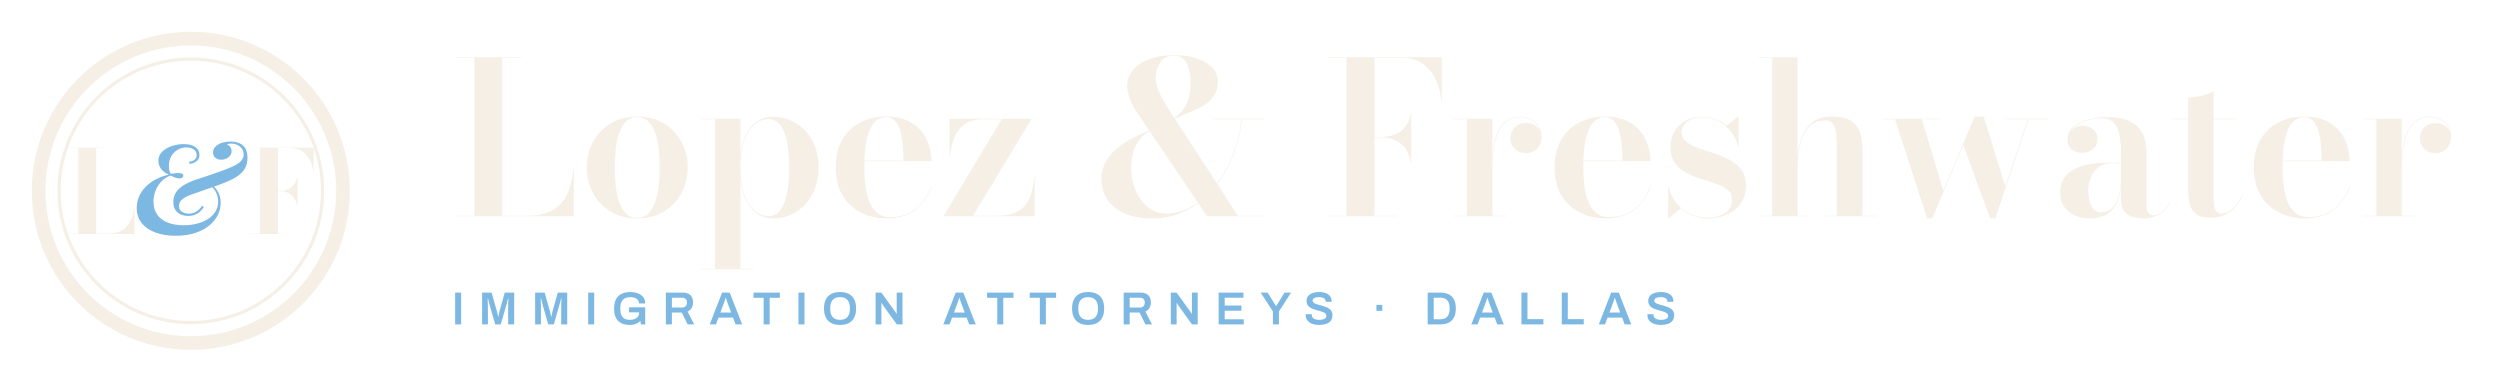
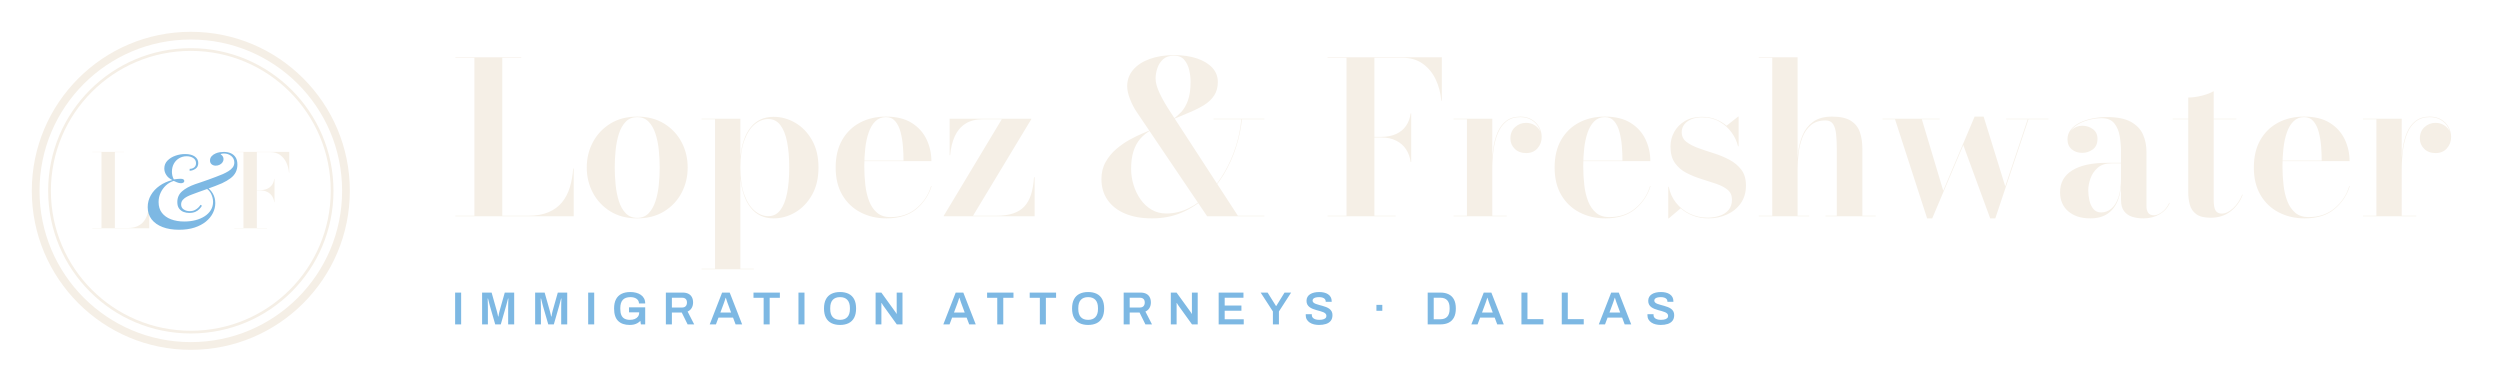
<svg xmlns="http://www.w3.org/2000/svg" viewBox="-100 -100 7861 1200">
  <g transform="scale(0.7143)">
-     <path d="M30 700 A670 670 0 1 1 1370 700 A670 670 0 1 1 30 700 Z" fill="none" stroke="#F5EFE6" stroke-width="60" />
-     <path d="M120 700 A580 580 0 1 1 1280 700 A580 580 0 1 1 120 700 Z" fill="none" stroke="#F5EFE6" stroke-width="14" />
-     <path transform="translate(150.7,890.0)" d="M8.613 0.0V-1.267H53.96V-378.733H8.613V-380H178.093V-378.733H132.747V-1.267H184.427Q212.547 -1.267 232.94 -9.753Q253.333 -18.24 267.267 -33.44Q281.2 -48.64 289.053 -69.287Q296.907 -89.933 299.693 -114H301.213V0.0Z" fill="#F5EFE6" />
-     <path transform="translate(443.9,890.0)" d="M313.339 -119.475Q308.831 -111.021 300.095 -101.722Q291.36 -92.424 277.553 -85.943Q263.746 -79.462 244.585 -79.462Q228.242 -79.462 213.307 -85.379Q198.373 -91.297 188.792 -104.822Q179.212 -118.347 179.212 -140.89Q179.212 -175.831 204.29 -199.218Q229.369 -222.606 276.144 -238.386Q289.669 -242.894 307.985 -248.811Q326.301 -254.729 346.307 -261.492Q366.314 -268.254 386.32 -275.581Q406.326 -282.907 423.233 -289.669Q439.576 -296.432 454.511 -304.322Q469.445 -312.212 479.025 -323.483Q488.606 -334.754 488.606 -350.534Q488.606 -371.949 472.263 -384.911Q455.919 -397.873 432.814 -397.873Q420.415 -397.873 415.907 -393.928Q426.051 -389.419 430.841 -381.811Q435.631 -374.203 435.631 -365.186Q435.631 -353.915 429.15 -345.18Q422.669 -336.445 411.962 -331.655Q401.254 -326.864 389.983 -326.864Q374.203 -326.864 364.059 -335.6Q353.915 -344.335 353.915 -358.987Q353.915 -373.076 363.496 -383.22Q373.076 -393.364 386.602 -399Q397.309 -403.508 409.144 -405.199Q420.979 -406.89 431.123 -406.89Q452.538 -406.89 469.445 -399.845Q486.352 -392.801 495.932 -377.303Q505.513 -361.805 505.513 -335.318Q505.513 -309.394 495.087 -290.233Q484.661 -271.072 463.809 -256.138Q442.958 -241.203 411.398 -228.805Q396.182 -222.042 376.458 -214.998Q356.733 -207.953 335.881 -200.627Q315.03 -193.301 295.305 -186.538Q275.581 -179.775 258.674 -173.576Q245.148 -169.068 232.468 -162.305Q219.788 -155.542 211.898 -145.962Q204.008 -136.381 204.008 -123.419Q204.008 -105.949 217.252 -97.778Q230.496 -89.606 246.839 -89.606Q263.746 -89.606 275.581 -96.087Q287.415 -102.568 295.023 -110.739Q302.631 -118.911 304.886 -123.983ZM249.657 -318.975Q263.746 -318.975 272.763 -326.864Q281.78 -334.754 281.78 -347.716Q281.78 -362.932 269.1 -371.949Q256.419 -380.966 236.695 -380.966Q215.843 -380.966 198.091 -370.54Q180.339 -360.114 169.913 -341.799Q159.487 -323.483 159.487 -299.814Q159.487 -291.36 161.178 -282.343Q162.869 -273.326 167.377 -264.873Q177.521 -266.564 187.665 -267.409Q197.809 -268.254 202.881 -268.254Q223.169 -268.254 223.169 -256.419Q223.169 -250.22 217.534 -247.403Q211.898 -244.585 205.699 -244.585Q194.992 -244.585 184.002 -249.375Q173.013 -254.165 166.814 -256.983Q144.835 -249.657 127.928 -232.468Q111.021 -215.28 101.441 -192.174Q91.86 -169.068 91.86 -142.581Q91.86 -108.203 108.203 -85.097Q124.547 -61.992 154.415 -50.157Q184.284 -38.322 224.297 -38.322Q254.165 -38.322 281.498 -45.085Q308.831 -51.847 330.246 -65.091Q351.661 -78.335 364.059 -98.059Q376.458 -117.784 376.458 -143.144Q376.458 -163.996 366.032 -185.129Q355.606 -206.263 330.246 -219.225L337.572 -223.733Q361.805 -209.644 374.767 -187.383Q387.729 -165.123 387.729 -136.945Q387.729 -110.458 375.331 -84.534Q362.932 -58.61 337.854 -37.758Q312.775 -16.907 275.862 -4.508Q238.949 7.89 189.356 7.89Q139.199 7.89 100.595 -6.199Q61.992 -20.288 40.013 -47.621Q18.034 -74.953 18.034 -114.403Q18.034 -149.907 35.786 -179.775Q53.538 -209.644 85.379 -230.778Q117.22 -251.911 159.487 -261.492Q135.818 -271.072 124.547 -287.415Q113.275 -303.758 113.275 -321.792Q113.275 -346.025 130.182 -362.369Q147.089 -378.712 172.449 -387.165Q197.809 -395.619 223.733 -395.619Q258.11 -395.619 276.144 -382.657Q294.178 -369.695 294.178 -348.843Q294.178 -328.555 279.244 -318.693Q264.309 -308.831 249.093 -308.831Z" fill="#7DB8E3" />
-     <path transform="translate(950.8,890.0)" d="M217.36 -125.653Q213.56 -142.627 204.06 -156.94Q194.56 -171.253 179.74 -179.74Q164.92 -188.227 145.413 -188.227H112.48V-189.747H145.413Q164.92 -189.747 179.74 -197.6Q194.56 -205.453 204.06 -219.133Q213.56 -232.813 217.36 -249.787H218.88V-125.653ZM289.813 -380V-276.133H288.547Q284.747 -303.24 272.46 -326.547Q260.173 -349.853 239.653 -364.293Q219.133 -378.733 190.76 -378.733H132.747V-1.267H183.413V0.0H8.613V-1.267H53.96V-378.733H8.613V-380Z" fill="#F5EFE6" />
+     <path d="M17.0 700 A683.0 683.0 0 1 1 1383.0 700 A683.0 683.0 0 1 1 17.0 700 Z" fill="none" stroke="#F5EFE6" stroke-width="34" />
+     <path d="M78.0 700 A622.0 622.0 0 1 1 1322.0 700 A622.0 622.0 0 1 1 78.0 700 Z" fill="none" stroke="#F5EFE6" stroke-width="12" />
+     <path transform="translate(258.6,864.9)" d="M8.073 0.0V-1.121H48.213V-335.246H8.073V-336.368H147.329V-335.246H107.189V-1.121H162.353Q187.693 -1.121 205.184 -8.633Q222.675 -16.146 233.663 -29.6Q244.651 -43.055 250.145 -61.331Q255.639 -79.607 257.209 -100.91H258.33V0.0Z" fill="#F5EFE6" />
+     <path transform="translate(493.9,864.9)" d="M255.145 -99.171Q250.955 -92.188 243.971 -84.738Q236.987 -77.289 226.046 -72.4Q215.104 -67.511 198.808 -67.511Q186.237 -67.511 174.365 -71.934Q162.492 -76.357 154.577 -86.833Q146.662 -97.309 146.662 -115.467Q146.662 -144.334 167.614 -162.725Q188.565 -181.116 225.347 -194.153Q235.125 -197.412 250.257 -202.533Q265.388 -207.655 282.383 -213.707Q299.377 -219.76 316.371 -226.278Q333.365 -232.797 346.867 -238.384Q360.369 -244.437 371.777 -251.421Q383.184 -258.404 390.4 -267.716Q397.617 -277.028 397.617 -289.599Q397.617 -306.826 384.348 -318Q371.078 -329.175 351.523 -329.175Q340.349 -329.175 337.09 -325.45Q343.608 -322.191 346.867 -316.371Q350.126 -310.551 350.126 -304.498Q350.126 -296.583 345.238 -289.832Q340.349 -283.081 332.434 -279.356Q324.519 -275.631 315.672 -275.631Q304.964 -275.631 297.747 -281.684Q290.53 -287.737 290.53 -298.446Q290.53 -309.62 297.98 -317.535Q305.429 -325.45 315.672 -329.64Q324.053 -333.365 333.365 -334.762Q342.677 -336.159 351.058 -336.159Q368.75 -336.159 382.02 -330.339Q395.289 -324.519 403.204 -312.413Q411.119 -300.308 411.119 -280.287Q411.119 -261.664 403.902 -246.997Q396.686 -232.331 381.554 -220.691Q366.422 -209.052 343.608 -198.343Q331.037 -192.756 313.81 -186.237Q296.583 -179.719 277.959 -172.968Q259.336 -166.217 241.876 -160.164Q224.416 -154.111 210.448 -148.524Q200.205 -144.8 189.264 -139.212Q178.322 -133.625 170.873 -125.245Q163.423 -116.864 163.423 -104.759Q163.423 -90.325 174.83 -82.876Q186.237 -75.426 200.671 -75.426Q215.104 -75.426 224.882 -80.78Q234.659 -86.135 240.712 -92.653Q246.765 -99.171 248.627 -103.362ZM201.136 -261.664Q213.242 -261.664 221.157 -268.182Q229.072 -274.7 229.072 -286.34Q229.072 -300.773 217.199 -308.921Q205.327 -317.069 187.634 -317.069Q169.476 -317.069 154.577 -308.223Q139.678 -299.377 131.297 -284.012Q122.917 -268.648 122.917 -248.627Q122.917 -240.712 124.779 -232.098Q126.641 -223.485 131.297 -215.104Q139.678 -216.501 148.059 -217.199Q156.439 -217.898 160.63 -217.898Q177.391 -217.898 177.391 -208.12Q177.391 -202.999 172.735 -200.671Q168.079 -198.343 162.958 -198.343Q154.111 -198.343 145.032 -202.3Q135.953 -206.258 130.832 -208.586Q111.277 -202.533 96.378 -188.565Q81.479 -174.598 72.865 -155.741Q64.252 -136.885 64.252 -115.467Q64.252 -87.066 78.685 -68.209Q93.119 -49.353 118.726 -39.575Q144.334 -29.798 177.391 -29.798Q203.464 -29.798 226.278 -35.618Q249.093 -41.438 266.552 -52.612Q284.012 -63.786 294.022 -79.849Q304.033 -95.912 304.033 -116.398Q304.033 -133.625 295.652 -151.318Q287.271 -169.01 266.785 -180.185L273.303 -183.909Q292.858 -170.873 303.334 -152.482Q313.81 -134.091 313.81 -110.811Q313.81 -88.463 303.334 -67.278Q292.858 -46.094 272.605 -29.565Q252.352 -13.037 222.787 -3.259Q193.221 6.518 154.111 6.518Q112.674 6.518 81.712 -5.354Q50.75 -17.227 33.523 -39.343Q16.296 -61.458 16.296 -93.119Q16.296 -121.52 30.264 -145.731Q44.231 -169.942 68.675 -187.169Q93.119 -204.396 124.779 -212.311Q107.087 -220.691 98.24 -234.426Q89.394 -248.161 89.394 -263.06Q89.394 -284.012 103.595 -298.213Q117.795 -312.413 138.747 -319.63Q159.699 -326.847 181.116 -326.847Q208.12 -326.847 223.485 -315.905Q238.85 -304.964 238.85 -287.271Q238.85 -270.044 226.278 -261.664Q213.707 -253.283 200.671 -253.283Z" fill="#7DB8E3" />
+     <path transform="translate(883.5,864.9)" d="M183.881 -114.813Q181.863 -129.838 174.126 -141.611Q166.39 -153.384 153.159 -159.999Q139.929 -166.614 121.989 -166.614H92.613V-167.96H121.989Q139.929 -167.96 153.159 -174.014Q166.39 -180.069 174.126 -191.281Q181.863 -202.493 183.881 -217.518H185.002V-114.813ZM249.809 -336.368V-244.427H248.688Q246.67 -268.421 237.027 -289.052Q227.385 -309.682 209.781 -322.464Q192.178 -335.246 166.614 -335.246H107.189V-1.121H152.038V0.0H8.073V-1.121H48.213V-335.246H8.073V-336.368Z" fill="#F5EFE6" />
  </g>
  <path transform="translate(1320.0,580.0)" d="M12.0 0.0V-1.667H71.667V-498.333H12.0V-500.0H219.0V-498.333H159.333V-1.667H241.333Q279.0 -1.667 305.0 -12.833Q331.0 -24.0 347.333 -44.0Q363.667 -64.0 371.833 -91.167Q380.0 -118.333 382.333 -150.0H384.0V0.0ZM583.667 6.667Q534.667 6.667 499.167 -15.333Q463.667 -37.333 444.333 -73.667Q425 -110.0 425 -153.333Q425 -196.667 444.333 -233.0Q463.667 -269.333 499.167 -291.333Q534.667 -313.333 583.667 -313.333Q632.667 -313.333 668.333 -291.333Q704.0 -269.333 723.167 -233.0Q742.333 -196.667 742.333 -153.333Q742.333 -110.0 723.167 -73.667Q704.0 -37.333 668.333 -15.333Q632.667 6.667 583.667 6.667ZM583.667 5.0Q605.667 5.0 619.5 -9.333Q633.333 -23.667 641.0 -47.0Q648.667 -70.333 651.5 -98.333Q654.333 -126.333 654.333 -153.333Q654.333 -180.667 651.5 -208.5Q648.667 -236.333 641.0 -259.667Q633.333 -283.0 619.5 -297.333Q605.667 -311.667 583.667 -311.667Q561.667 -311.667 547.667 -297.333Q533.667 -283.0 526.167 -259.667Q518.667 -236.333 515.833 -208.5Q513.0 -180.667 513.0 -153.333Q513.0 -126.333 515.833 -98.333Q518.667 -70.333 526.167 -47.0Q533.667 -23.667 547.667 -9.333Q561.667 5.0 583.667 5.0ZM786.0 166.667V165.0H828.333V-305.0H786.0V-306.667H908.0V-186.0Q914.0 -247.0 940.667 -279.833Q967.333 -312.667 1012.333 -312.667Q1048.667 -312.667 1081.0 -293.667Q1113.333 -274.667 1133.5 -239Q1153.667 -203.333 1153.667 -153.333Q1153.667 -103.333 1133.5 -67.5Q1113.333 -31.667 1081.0 -12.5Q1048.667 6.667 1012.333 6.667Q967.333 6.667 940.667 -26.667Q914.0 -60.0 908.0 -120.667V165.0H950.333V166.667ZM996.0 -0.333Q1019.0 -0.333 1033.5 -19.167Q1048.0 -38.0 1054.833 -72.333Q1061.667 -106.667 1061.667 -153.333Q1061.667 -200.0 1054.833 -234.167Q1048.0 -268.333 1033.5 -287.0Q1019.0 -305.667 996.0 -305.667Q973.0 -305.667 952.833 -288.833Q932.667 -272.0 920.333 -238.167Q908.0 -204.333 908.0 -153.333Q908.0 -102.333 920.333 -68.333Q932.667 -34.333 952.833 -17.333Q973.0 -0.333 996.0 -0.333ZM1367.667 6.667Q1322.333 6.667 1286.0 -12.167Q1249.667 -31.0 1228.667 -66.667Q1207.667 -102.333 1207.667 -153.333Q1207.667 -204.333 1228.167 -240Q1248.667 -275.667 1284.333 -294.5Q1320.0 -313.333 1365.667 -313.333Q1415.333 -313.333 1446.833 -293.5Q1478.333 -273.667 1493.5 -241.667Q1508.667 -209.667 1508.667 -173.333H1252.333V-175.0H1421.0Q1421.0 -196.333 1419.167 -219.833Q1417.333 -243.333 1411.833 -264.333Q1406.333 -285.333 1395.333 -298.5Q1384.333 -311.667 1365.667 -311.667Q1345.667 -311.667 1332.333 -298.5Q1319.0 -285.333 1311.333 -263.0Q1303.667 -240.667 1300.667 -213.333Q1297.667 -186.0 1297.667 -157.333Q1297.667 -126.667 1301.0 -97.833Q1304.333 -69.0 1313.333 -46.5Q1322.333 -24.0 1338.333 -10.667Q1354.333 2.667 1379.333 2.667Q1428.667 2.667 1462.0 -25.5Q1495.333 -53.667 1507.667 -95.0H1509.333Q1496.333 -52.0 1461.333 -22.667Q1426.333 6.667 1367.667 6.667ZM1547.667 0.0V-1.667L1730 -305.0H1671Q1637 -305.0 1615.167 -290.667Q1593.333 -276.333 1582.0 -251.0Q1570.667 -225.667 1567.667 -192.0H1566V-306.667H1822.667V-305.0L1639.667 -1.667H1713Q1744.333 -1.667 1766.0 -9.0Q1787.667 -16.333 1801.333 -31.167Q1815 -46.0 1822.167 -68.833Q1829.333 -91.667 1831.333 -122.667H1833.333V0.0ZM2375.667 0.0 2155.0 -326.667Q2142.0 -345.667 2133.167 -368.5Q2124.333 -391.333 2124.333 -408.667Q2124.333 -438.667 2143.167 -460.667Q2162.0 -482.667 2195.333 -494.667Q2228.667 -506.667 2272.333 -506.667Q2313.0 -506.667 2344.0 -496.167Q2375.0 -485.667 2392.167 -466.833Q2409.333 -448.0 2409.333 -422.333Q2409.333 -397.667 2398.167 -380.333Q2387.0 -363.0 2367.333 -350.5Q2347.667 -338.0 2322.333 -327.5Q2297.0 -317.0 2269.667 -305.333L2269.0 -306.0Q2281.0 -314.0 2293.833 -327.333Q2306.667 -340.667 2315.167 -363.667Q2323.667 -386.667 2323.667 -423.0Q2323.667 -440.667 2319.333 -459.667Q2315.0 -478.667 2303.833 -491.833Q2292.667 -505.0 2271.333 -505.0Q2250.0 -505.0 2237.5 -493.833Q2225.0 -482.667 2219.333 -466.0Q2213.667 -449.333 2213.667 -432.667Q2213.667 -413.667 2226.667 -386.167Q2239.667 -358.667 2261.0 -326.667L2472.333 -1.667H2555.667V0.0ZM2202.333 6.667Q2153.0 6.667 2117.333 -8.5Q2081.667 -23.667 2062.5 -51.5Q2043.333 -79.333 2043.333 -116.667Q2043.333 -147.0 2056.5 -170.5Q2069.667 -194.0 2090.167 -211.5Q2110.667 -229.0 2133.0 -241.167Q2155.333 -253.333 2173.5 -260.833Q2191.667 -268.333 2200.0 -272.0L2200.333 -271.333Q2179.333 -260.0 2165.167 -243.333Q2151.0 -226.667 2143.833 -203.5Q2136.667 -180.333 2136.667 -149.333Q2136.667 -124.0 2144.167 -99.0Q2151.667 -74.0 2166.0 -53.5Q2180.333 -33.0 2200.833 -20.833Q2221.333 -8.667 2247.0 -8.667Q2283.667 -8.667 2317.333 -25.167Q2351.0 -41.667 2379.5 -71.0Q2408.0 -100.333 2430.0 -138.167Q2452.0 -176.0 2465.833 -219.167Q2479.667 -262.333 2483.333 -306.667H2485.333Q2481.0 -262.0 2466.667 -217.167Q2452.333 -172.333 2428.333 -132.167Q2404.333 -92.0 2371.0 -60.667Q2337.667 -29.333 2295.5 -11.333Q2253.333 6.667 2202.333 6.667ZM2395.667 -305.0V-306.667H2555.667V-305.0ZM3015.667 -170.667Q3012.667 -193.0 3001.167 -210.5Q2989.667 -228.0 2970.0 -237.833Q2950.333 -247.667 2923.667 -247.667H2880V-249.667H2923.667Q2950.333 -249.667 2970.0 -258.667Q2989.667 -267.667 3001.167 -284.333Q3012.667 -301.0 3015.667 -323.333H3017.333V-170.667ZM3113.667 -500.0V-363.333H3112Q3109 -399.0 3094.667 -429.667Q3080.333 -460.333 3054.167 -479.333Q3028 -498.333 2990 -498.333H2901.667V-1.667H2968.333V0.0H2754.333V-1.667H2814V-498.333H2754.333V-500.0ZM3271 -147.333Q3271 -180.667 3275 -210.5Q3279 -240.333 3288.833 -263.5Q3298.667 -286.667 3316.167 -300.0Q3333.667 -313.333 3360.667 -313.333Q3381.667 -313.333 3396.667 -304.167Q3411.667 -295.0 3419.667 -280.5Q3427.667 -266.0 3427.667 -249.333Q3427.667 -228.667 3414.5 -213.667Q3401.333 -198.667 3379 -198.667Q3356.333 -198.667 3342.833 -212.167Q3329.333 -225.667 3329.333 -244.333Q3329.333 -267.0 3344.0 -280.333Q3358.667 -293.667 3378.333 -293.667Q3392.667 -293.667 3403.667 -287.333Q3414.667 -281.0 3421.0 -271.0Q3427.333 -261.0 3427.333 -249.333H3426Q3426 -265.333 3418.167 -279.5Q3410.333 -293.667 3395.667 -302.667Q3381 -311.667 3360.333 -311.667Q3334 -311.667 3316.833 -298.167Q3299.667 -284.667 3290.0 -261.5Q3280.333 -238.333 3276.333 -208.833Q3272.333 -179.333 3272.333 -147.333ZM3272.333 -306.667V-1.667H3318V0.0H3150.333V-1.667H3192.667V-305.0H3150.333V-306.667ZM3628.333 6.667Q3583 6.667 3546.667 -12.167Q3510.333 -31.0 3489.333 -66.667Q3468.333 -102.333 3468.333 -153.333Q3468.333 -204.333 3488.833 -240Q3509.333 -275.667 3545 -294.5Q3580.667 -313.333 3626.333 -313.333Q3676 -313.333 3707.5 -293.5Q3739 -273.667 3754.167 -241.667Q3769.333 -209.667 3769.333 -173.333H3513V-175.0H3681.667Q3681.667 -196.333 3679.833 -219.833Q3678 -243.333 3672.5 -264.333Q3667 -285.333 3656 -298.5Q3645 -311.667 3626.333 -311.667Q3606.333 -311.667 3593 -298.5Q3579.667 -285.333 3572 -263.0Q3564.333 -240.667 3561.333 -213.333Q3558.333 -186.0 3558.333 -157.333Q3558.333 -126.667 3561.667 -97.833Q3565 -69.0 3574 -46.5Q3583 -24.0 3599 -10.667Q3615 2.667 3640 2.667Q3689.333 2.667 3722.667 -25.5Q3756 -53.667 3768.333 -95.0H3770Q3757 -52.0 3722 -22.667Q3687 6.667 3628.333 6.667ZM3825.667 6.667V-92.667H3827.333Q3832.667 -64.333 3850.167 -42.333Q3867.667 -20.333 3893.5 -8.0Q3919.333 4.333 3949.333 4.333Q3970.333 4.333 3987.833 -1.667Q4005.333 -7.667 4015.667 -20.167Q4026 -32.667 4026 -52.333Q4026 -72.0 4012.167 -83.333Q3998.333 -94.667 3976.167 -102.167Q3954 -109.667 3929.333 -117.333Q3904.667 -125.0 3882.5 -136.5Q3860.333 -148.0 3846.5 -167.667Q3832.667 -187.333 3832.667 -219.333Q3832.667 -243.667 3844.333 -265.0Q3856 -286.333 3878.167 -299.5Q3900.333 -312.667 3931.667 -312.667Q3955.667 -312.667 3975.167 -304.833Q3994.667 -297.0 4009 -284.667L4045.333 -313.333H4047V-220.0H4045Q4039.667 -243.0 4024.667 -263.667Q4009.667 -284.333 3986.333 -297.667Q3963 -311.0 3932.333 -311.0Q3913 -311.0 3898.667 -305.167Q3884.333 -299.333 3876.167 -288.833Q3868 -278.333 3868 -264.333Q3868 -245.333 3882.667 -234.0Q3897.333 -222.667 3920.333 -214.333Q3943.333 -206.0 3969.0 -198.0Q3994.667 -190.0 4017.667 -177.833Q4040.667 -165.667 4055.333 -146.5Q4070 -127.333 4070 -96.667Q4070 -64.0 4053.667 -40.833Q4037.333 -17.667 4010.333 -5.5Q3983.333 6.667 3952 6.667Q3926.333 6.667 3904.0 -1.667Q3881.667 -10.0 3864.667 -25.0L3827.333 6.667ZM4110.333 0.0V-1.667H4152.667V-498.333H4110.333V-500.0H4232.333V-1.667H4268.667V0.0ZM4320.0 0.0V-1.667H4355.667V-209.0Q4355.667 -237.333 4353.5 -258.0Q4351.333 -278.667 4343.833 -290.0Q4336.333 -301.333 4320.333 -301.333Q4291.333 -301.333 4273.833 -286.167Q4256.333 -271.0 4247.333 -247.333Q4238.333 -223.667 4235.333 -197.333Q4232.333 -171.0 4232.333 -148.667L4230.667 -146.333Q4230.667 -170.667 4233.833 -199.333Q4237.0 -228.0 4247.667 -254.0Q4258.333 -280.0 4280.667 -296.667Q4303.0 -313.333 4341.0 -313.333Q4379.0 -313.333 4399.667 -300.333Q4420.333 -287.333 4428.167 -264.5Q4436.0 -241.667 4436.0 -212.667V-1.667H4478.0V0.0ZM5021.333 -306.667V-305.0H4958.333L4854 6.667H4838L4753.333 -224.0L4655.667 6.667H4639.667L4538.667 -305.0H4499.333V-306.667H4679V-305.0H4623L4690.333 -80.333L4789 -313.333H4817.333L4885.333 -94.0L4956 -305.0H4888V-306.667ZM5319.667 6.667Q5300.333 6.667 5284.5 1.667Q5268.667 -3.333 5259.0 -16Q5249.333 -28.667 5249.333 -51.0V-203.0Q5249.333 -227.0 5245.333 -251.333Q5241.333 -275.667 5228.333 -292.0Q5215.333 -308.333 5188.667 -308.333Q5171.333 -308.333 5153.0 -304.167Q5134.667 -300.0 5118.667 -291.667Q5102.667 -283.333 5092.833 -271.0Q5083.0 -258.667 5083.0 -242.0H5081.667Q5081.667 -261.333 5095.667 -273.0Q5109.667 -284.667 5127.333 -284.667Q5146.333 -284.667 5160.833 -274.0Q5175.333 -263.333 5175.333 -243.333Q5175.333 -221.0 5160.5 -210.167Q5145.667 -199.333 5127.333 -199.333Q5107.667 -199.333 5094.333 -210.5Q5081.0 -221.667 5081.0 -242.0Q5081.0 -259.333 5091.5 -272.5Q5102.0 -285.667 5119.667 -294.333Q5137.333 -303.0 5159.333 -307.5Q5181.333 -312.0 5204.0 -312.0Q5253.0 -312.0 5280.167 -297.0Q5307.333 -282.0 5318.333 -257.167Q5329.333 -232.333 5329.333 -203.0V-31.0Q5329.333 -19.333 5334.5 -11.167Q5339.667 -3.0 5353.333 -3.0Q5363.667 -3.0 5377.833 -13.0Q5392.0 -23.0 5401.0 -42.333L5402.333 -41.333Q5392.667 -19.0 5370.5 -6.167Q5348.333 6.667 5319.667 6.667ZM5152.667 6.667Q5109.333 6.667 5083.5 -15.5Q5057.667 -37.667 5057.667 -75.667Q5057.667 -120.333 5095.833 -144.167Q5134.0 -168.0 5205.0 -168.0H5280.333V-166.333H5218.667Q5191.667 -166.333 5175.833 -152.333Q5160.0 -138.333 5153.167 -118.667Q5146.333 -99.0 5146.333 -81.667Q5146.333 -65.667 5150.0 -49.5Q5153.667 -33.333 5162.667 -22.667Q5171.667 -12.0 5187.0 -12.0Q5204.0 -12.0 5218.167 -23.333Q5232.333 -34.667 5240.833 -58.667Q5249.333 -82.667 5249.333 -120.333H5251.0Q5251.0 -81.333 5240.5 -52.833Q5230.0 -24.333 5208.333 -8.833Q5186.667 6.667 5152.667 6.667ZM5531.333 4.667Q5501 4.667 5485.833 -6.667Q5470.667 -18.0 5465.667 -36.333Q5460.667 -54.667 5460.667 -76.0V-373.333Q5480 -373.333 5503 -379.0Q5526 -384.667 5540.667 -393.333V-52.667Q5540.667 -27.667 5546.667 -18.0Q5552.667 -8.333 5566 -8.333Q5583.333 -8.333 5601.5 -25.0Q5619.667 -41.667 5630.333 -68.0L5632 -67.667Q5620 -35.667 5594 -15.5Q5568 4.667 5531.333 4.667ZM5412 -305.0V-306.667H5612V-305.0ZM5827 6.667Q5781.667 6.667 5745.333 -12.167Q5709 -31.0 5688 -66.667Q5667 -102.333 5667 -153.333Q5667 -204.333 5687.5 -240Q5708 -275.667 5743.667 -294.5Q5779.333 -313.333 5825 -313.333Q5874.667 -313.333 5906.167 -293.5Q5937.667 -273.667 5952.833 -241.667Q5968 -209.667 5968 -173.333H5711.667V-175.0H5880.333Q5880.333 -196.333 5878.5 -219.833Q5876.667 -243.333 5871.167 -264.333Q5865.667 -285.333 5854.667 -298.5Q5843.667 -311.667 5825 -311.667Q5805 -311.667 5791.667 -298.5Q5778.333 -285.333 5770.667 -263.0Q5763 -240.667 5760 -213.333Q5757 -186.0 5757 -157.333Q5757 -126.667 5760.333 -97.833Q5763.667 -69.0 5772.667 -46.5Q5781.667 -24.0 5797.667 -10.667Q5813.667 2.667 5838.667 2.667Q5888 2.667 5921.333 -25.5Q5954.667 -53.667 5967 -95.0H5968.667Q5955.667 -52.0 5920.667 -22.667Q5885.667 6.667 5827 6.667ZM6130.667 -147.333Q6130.667 -180.667 6134.667 -210.5Q6138.667 -240.333 6148.5 -263.5Q6158.333 -286.667 6175.833 -300.0Q6193.333 -313.333 6220.333 -313.333Q6241.333 -313.333 6256.333 -304.167Q6271.333 -295.0 6279.333 -280.5Q6287.333 -266.0 6287.333 -249.333Q6287.333 -228.667 6274.167 -213.667Q6261 -198.667 6238.667 -198.667Q6216 -198.667 6202.5 -212.167Q6189 -225.667 6189 -244.333Q6189 -267.0 6203.667 -280.333Q6218.333 -293.667 6238 -293.667Q6252.333 -293.667 6263.333 -287.333Q6274.333 -281.0 6280.667 -271.0Q6287 -261.0 6287 -249.333H6285.667Q6285.667 -265.333 6277.833 -279.5Q6270 -293.667 6255.333 -302.667Q6240.667 -311.667 6220 -311.667Q6193.667 -311.667 6176.5 -298.167Q6159.333 -284.667 6149.667 -261.5Q6140 -238.333 6136 -208.833Q6132 -179.333 6132 -147.333ZM6132 -306.667V-1.667H6177.667V0.0H6010V-1.667H6052.333V-305.0H6010V-306.667Z" fill="#F5EFE6" />
  <path transform="translate(1320.0,920.0)" d="M11.079 0.0V-100.0H30.029V0.0ZM95.918 0.0V-100.0H125.802L141.545 -44.315Q142.42 -41.399 143.294 -37.755Q144.169 -34.111 144.971 -30.758Q145.773 -27.405 146.21 -24.927H147.376Q147.668 -27.114 148.251 -30.321Q148.834 -33.528 149.636 -37.245Q150.437 -40.962 151.458 -44.461L167.201 -100.0H196.793V0.0H177.843V-50.583Q177.843 -57.289 177.988 -63.994Q178.134 -70.7 178.353 -75.51Q178.571 -80.321 178.571 -81.195H177.405Q177.114 -79.883 175.948 -75.51Q174.781 -71.137 173.469 -66.035Q172.157 -60.933 171.137 -57.289L154.665 0.0H137.172L120.7 -57.143Q119.825 -60.204 118.732 -64.504Q117.638 -68.805 116.545 -73.324Q115.452 -77.843 114.577 -81.195H113.411Q113.557 -77.259 113.703 -71.793Q113.848 -66.327 113.994 -60.714Q114.14 -55.102 114.14 -50.583V0.0ZM262.682 0.0V-100.0H292.566L308.309 -44.315Q309.184 -41.399 310.058 -37.755Q310.933 -34.111 311.735 -30.758Q312.536 -27.405 312.974 -24.927H314.14Q314.431 -27.114 315.015 -30.321Q315.598 -33.528 316.399 -37.245Q317.201 -40.962 318.222 -44.461L333.965 -100.0H363.557V0.0H344.606V-50.583Q344.606 -57.289 344.752 -63.994Q344.898 -70.7 345.117 -75.51Q345.335 -80.321 345.335 -81.195H344.169Q343.878 -79.883 342.711 -75.51Q341.545 -71.137 340.233 -66.035Q338.921 -60.933 337.901 -57.289L321.429 0.0H303.936L287.464 -57.143Q286.589 -60.204 285.496 -64.504Q284.402 -68.805 283.309 -73.324Q282.216 -77.843 281.341 -81.195H280.175Q280.321 -77.259 280.466 -71.793Q280.612 -66.327 280.758 -60.714Q280.904 -55.102 280.904 -50.583V0.0ZM429.446 0.0V-100.0H448.397V0.0ZM559.767 1.749Q536.589 1.749 523.761 -10.714Q510.933 -23.178 510.933 -50.0Q510.933 -67.638 516.983 -79.082Q523.032 -90.525 534.475 -96.137Q545.918 -101.749 561.953 -101.749Q571.574 -101.749 580.029 -99.563Q588.484 -97.376 594.971 -92.93Q601.458 -88.484 605.102 -81.778Q608.746 -75.073 608.746 -65.889H589.213Q589.213 -70.7 587.099 -74.417Q584.985 -78.134 581.268 -80.685Q577.551 -83.236 572.741 -84.475Q567.93 -85.714 562.536 -85.714Q554.519 -85.714 548.469 -83.601Q542.42 -81.487 538.411 -77.187Q534.402 -72.886 532.434 -66.472Q530.466 -60.058 530.466 -51.458V-48.397Q530.466 -36.589 533.819 -29.009Q537.172 -21.429 543.95 -17.857Q550.729 -14.286 560.787 -14.286Q569.388 -14.286 575.875 -16.91Q582.362 -19.534 586.079 -24.563Q589.796 -29.592 589.796 -36.88V-37.901H557.872V-53.644H608.746V0.0H595.19L593.586 -11.079Q589.213 -6.706 584.257 -3.863Q579.3 -1.02 573.324 0.364Q567.347 1.749 559.767 1.749ZM673.761 0.0V-100.0H726.385Q737.464 -100.0 744.752 -96.21Q752.041 -92.42 755.685 -85.423Q759.329 -78.426 759.329 -68.95Q759.329 -59.184 754.956 -51.676Q750.583 -44.169 742.128 -40.379L762.828 0.0H742.128L723.761 -37.172H692.711V0.0ZM692.711 -53.061H724.927Q732.216 -53.061 736.152 -57.289Q740.087 -61.516 740.087 -68.95Q740.087 -73.761 738.338 -77.041Q736.589 -80.321 733.236 -82.07Q729.883 -83.819 724.927 -83.819H692.711ZM811.662 0.0 850.583 -100.0H874.49L913.557 0.0H893.003L884.985 -21.283H839.213L831.195 0.0ZM845.19 -37.318H878.863L868.805 -64.431Q868.222 -65.889 867.42 -68.149Q866.618 -70.408 865.743 -73.105Q864.869 -75.802 863.994 -78.571Q863.12 -81.341 862.391 -83.528H861.662Q860.787 -80.612 859.548 -76.822Q858.309 -73.032 857.143 -69.679Q855.977 -66.327 855.248 -64.431ZM981.195 0.0V-83.673H949.271V-100.0H1032.216V-83.673H1000.146V0.0ZM1090.671 0.0V-100.0H1109.621V0.0ZM1221.429 1.749Q1205.831 1.749 1194.461 -3.863Q1183.09 -9.475 1177.041 -20.991Q1170.991 -32.507 1170.991 -50.0Q1170.991 -67.638 1177.041 -79.082Q1183.09 -90.525 1194.461 -96.137Q1205.831 -101.749 1221.429 -101.749Q1237.172 -101.749 1248.469 -96.137Q1259.767 -90.525 1265.816 -79.082Q1271.866 -67.638 1271.866 -50.0Q1271.866 -32.507 1265.816 -20.991Q1259.767 -9.475 1248.469 -3.863Q1237.172 1.749 1221.429 1.749ZM1221.429 -14.286Q1229.009 -14.286 1234.767 -16.472Q1240.525 -18.659 1244.461 -22.959Q1248.397 -27.259 1250.437 -33.601Q1252.478 -39.942 1252.478 -48.251V-51.458Q1252.478 -59.913 1250.437 -66.327Q1248.397 -72.741 1244.461 -77.041Q1240.525 -81.341 1234.767 -83.528Q1229.009 -85.714 1221.429 -85.714Q1213.848 -85.714 1208.09 -83.528Q1202.332 -81.341 1198.397 -77.041Q1194.461 -72.741 1192.493 -66.327Q1190.525 -59.913 1190.525 -51.458V-48.251Q1190.525 -39.942 1192.493 -33.601Q1194.461 -27.259 1198.397 -22.959Q1202.332 -18.659 1208.09 -16.472Q1213.848 -14.286 1221.429 -14.286ZM1333.236 0.0V-100.0H1351.312L1394.023 -40.962Q1394.752 -40.087 1395.773 -38.557Q1396.793 -37.026 1397.668 -35.569Q1398.542 -34.111 1398.834 -33.236H1399.563Q1399.563 -35.277 1399.563 -37.172Q1399.563 -39.067 1399.563 -40.962V-100.0H1417.784V0.0H1399.854L1356.997 -59.475Q1355.831 -61.224 1354.3 -63.776Q1352.77 -66.327 1352.187 -67.347H1351.458Q1351.458 -65.452 1351.458 -63.484Q1351.458 -61.516 1351.458 -59.475V0.0ZM1546.21 0.0 1585.131 -100.0H1609.038L1648.105 0.0H1627.551L1619.534 -21.283H1573.761L1565.743 0.0ZM1579.738 -37.318H1613.411L1603.353 -64.431Q1602.77 -65.889 1601.968 -68.149Q1601.166 -70.408 1600.292 -73.105Q1599.417 -75.802 1598.542 -78.571Q1597.668 -81.341 1596.939 -83.528H1596.21Q1595.335 -80.612 1594.096 -76.822Q1592.857 -73.032 1591.691 -69.679Q1590.525 -66.327 1589.796 -64.431ZM1715.743 0.0V-83.673H1683.819V-100.0H1766.764V-83.673H1734.694V0.0ZM1849.708 0.0V-83.673H1817.784V-100.0H1900.729V-83.673H1868.659V0.0ZM2001.458 1.749Q1985.86 1.749 1974.49 -3.863Q1963.12 -9.475 1957.07 -20.991Q1951.02 -32.507 1951.02 -50.0Q1951.02 -67.638 1957.07 -79.082Q1963.12 -90.525 1974.49 -96.137Q1985.86 -101.749 2001.458 -101.749Q2017.201 -101.749 2028.499 -96.137Q2039.796 -90.525 2045.845 -79.082Q2051.895 -67.638 2051.895 -50.0Q2051.895 -32.507 2045.845 -20.991Q2039.796 -9.475 2028.499 -3.863Q2017.201 1.749 2001.458 1.749ZM2001.458 -14.286Q2009.038 -14.286 2014.796 -16.472Q2020.554 -18.659 2024.49 -22.959Q2028.426 -27.259 2030.466 -33.601Q2032.507 -39.942 2032.507 -48.251V-51.458Q2032.507 -59.913 2030.466 -66.327Q2028.426 -72.741 2024.49 -77.041Q2020.554 -81.341 2014.796 -83.528Q2009.038 -85.714 2001.458 -85.714Q1993.878 -85.714 1988.12 -83.528Q1982.362 -81.341 1978.426 -77.041Q1974.49 -72.741 1972.522 -66.327Q1970.554 -59.913 1970.554 -51.458V-48.251Q1970.554 -39.942 1972.522 -33.601Q1974.49 -27.259 1978.426 -22.959Q1982.362 -18.659 1988.12 -16.472Q1993.878 -14.286 2001.458 -14.286ZM2113.265 0.0V-100.0H2165.889Q2176.968 -100.0 2184.257 -96.21Q2191.545 -92.42 2195.19 -85.423Q2198.834 -78.426 2198.834 -68.95Q2198.834 -59.184 2194.461 -51.676Q2190.087 -44.169 2181.633 -40.379L2202.332 0.0H2181.633L2163.265 -37.172H2132.216V0.0ZM2132.216 -53.061H2164.431Q2171.72 -53.061 2175.656 -57.289Q2179.592 -61.516 2179.592 -68.95Q2179.592 -73.761 2177.843 -77.041Q2176.093 -80.321 2172.741 -82.07Q2169.388 -83.819 2164.431 -83.819H2132.216ZM2261.516 0.0V-100.0H2279.592L2322.303 -40.962Q2323.032 -40.087 2324.052 -38.557Q2325.073 -37.026 2325.948 -35.569Q2326.822 -34.111 2327.114 -33.236H2327.843Q2327.843 -35.277 2327.843 -37.172Q2327.843 -39.067 2327.843 -40.962V-100.0H2346.064V0.0H2328.134L2285.277 -59.475Q2284.111 -61.224 2282.58 -63.776Q2281.05 -66.327 2280.466 -67.347H2279.738Q2279.738 -65.452 2279.738 -63.484Q2279.738 -61.516 2279.738 -59.475V0.0ZM2411.953 0.0V-100.0H2489.942V-83.819H2430.904V-59.184H2483.528V-43.003H2430.904V-16.181H2490.816V0.0ZM2582.507 0.0V-40.671L2544.023 -100.0H2565.889L2592.274 -57.726H2593.003L2619.096 -100.0H2639.796L2601.458 -40.671V0.0ZM2727.551 1.749Q2719.242 1.749 2711.662 -0.073Q2704.082 -1.895 2698.251 -5.758Q2692.42 -9.621 2689.067 -15.379Q2685.714 -21.137 2685.714 -29.009Q2685.714 -29.883 2685.787 -30.758Q2685.86 -31.633 2685.86 -32.07H2704.956Q2704.956 -31.778 2704.883 -30.977Q2704.81 -30.175 2704.81 -29.592Q2704.81 -24.781 2707.58 -21.356Q2710.35 -17.93 2715.598 -16.108Q2720.845 -14.286 2727.988 -14.286Q2732.799 -14.286 2736.516 -14.869Q2740.233 -15.452 2742.93 -16.545Q2745.627 -17.638 2747.376 -19.169Q2749.125 -20.7 2749.927 -22.595Q2750.729 -24.49 2750.729 -26.676Q2750.729 -30.904 2748.105 -33.673Q2745.481 -36.443 2741.035 -38.338Q2736.589 -40.233 2730.977 -41.764Q2725.364 -43.294 2719.461 -44.898Q2713.557 -46.501 2707.945 -48.761Q2702.332 -51.02 2697.886 -54.227Q2693.44 -57.434 2690.816 -62.318Q2688.192 -67.201 2688.192 -74.052Q2688.192 -81.05 2691.181 -86.297Q2694.169 -91.545 2699.636 -94.971Q2705.102 -98.397 2712.391 -100.073Q2719.679 -101.749 2728.28 -101.749Q2736.297 -101.749 2743.367 -100.073Q2750.437 -98.397 2755.831 -94.825Q2761.224 -91.254 2764.286 -85.787Q2767.347 -80.321 2767.347 -72.741V-70.991H2748.542V-72.449Q2748.542 -76.676 2745.991 -79.592Q2743.44 -82.507 2738.848 -84.111Q2734.257 -85.714 2728.134 -85.714Q2721.574 -85.714 2716.91 -84.475Q2712.245 -83.236 2709.767 -80.831Q2707.289 -78.426 2707.289 -74.927Q2707.289 -71.283 2709.913 -68.805Q2712.536 -66.327 2716.983 -64.577Q2721.429 -62.828 2727.041 -61.37Q2732.653 -59.913 2738.557 -58.236Q2744.461 -56.56 2750.073 -54.373Q2755.685 -52.187 2760.131 -48.907Q2764.577 -45.627 2767.201 -40.816Q2769.825 -36.006 2769.825 -29.3Q2769.825 -18.076 2764.359 -11.224Q2758.892 -4.373 2749.344 -1.312Q2739.796 1.749 2727.551 1.749ZM2908.017 -42.711V-61.37H2926.531V-42.711ZM3069.242 0.0V-100.0H3109.329Q3124.49 -100.0 3135.277 -94.606Q3146.064 -89.213 3151.895 -78.207Q3157.726 -67.201 3157.726 -50.0Q3157.726 -32.945 3151.895 -21.866Q3146.064 -10.787 3135.277 -5.394Q3124.49 0.0 3109.329 0.0ZM3088.192 -16.181H3109.329Q3116.327 -16.181 3121.72 -18.222Q3127.114 -20.262 3130.758 -24.271Q3134.402 -28.28 3136.297 -34.329Q3138.192 -40.379 3138.192 -48.397V-51.458Q3138.192 -59.621 3136.297 -65.671Q3134.402 -71.72 3130.758 -75.729Q3127.114 -79.738 3121.72 -81.778Q3116.327 -83.819 3109.329 -83.819H3088.192ZM3206.56 0.0 3245.481 -100.0H3269.388L3308.455 0.0H3287.901L3279.883 -21.283H3234.111L3226.093 0.0ZM3240.087 -37.318H3273.761L3263.703 -64.431Q3263.12 -65.889 3262.318 -68.149Q3261.516 -70.408 3260.641 -73.105Q3259.767 -75.802 3258.892 -78.571Q3258.017 -81.341 3257.289 -83.528H3256.56Q3255.685 -80.612 3254.446 -76.822Q3253.207 -73.032 3252.041 -69.679Q3250.875 -66.327 3250.146 -64.431ZM3363.994 0.0V-100.0H3382.945V-16.472H3433.09V0.0ZM3490.816 0.0V-100.0H3509.767V-16.472H3559.913V0.0ZM3607.289 0.0 3646.21 -100.0H3670.117L3709.184 0.0H3688.63L3680.612 -21.283H3634.84L3626.822 0.0ZM3640.816 -37.318H3674.49L3664.431 -64.431Q3663.848 -65.889 3663.047 -68.149Q3662.245 -70.408 3661.37 -73.105Q3660.496 -75.802 3659.621 -78.571Q3658.746 -81.341 3658.017 -83.528H3657.289Q3656.414 -80.612 3655.175 -76.822Q3653.936 -73.032 3652.77 -69.679Q3651.603 -66.327 3650.875 -64.431ZM3802.041 1.749Q3793.732 1.749 3786.152 -0.073Q3778.571 -1.895 3772.741 -5.758Q3766.91 -9.621 3763.557 -15.379Q3760.204 -21.137 3760.204 -29.009Q3760.204 -29.883 3760.277 -30.758Q3760.35 -31.633 3760.35 -32.07H3779.446Q3779.446 -31.778 3779.373 -30.977Q3779.3 -30.175 3779.3 -29.592Q3779.3 -24.781 3782.07 -21.356Q3784.84 -17.93 3790.087 -16.108Q3795.335 -14.286 3802.478 -14.286Q3807.289 -14.286 3811.006 -14.869Q3814.723 -15.452 3817.42 -16.545Q3820.117 -17.638 3821.866 -19.169Q3823.615 -20.7 3824.417 -22.595Q3825.219 -24.49 3825.219 -26.676Q3825.219 -30.904 3822.595 -33.673Q3819.971 -36.443 3815.525 -38.338Q3811.079 -40.233 3805.466 -41.764Q3799.854 -43.294 3793.95 -44.898Q3788.047 -46.501 3782.434 -48.761Q3776.822 -51.02 3772.376 -54.227Q3767.93 -57.434 3765.306 -62.318Q3762.682 -67.201 3762.682 -74.052Q3762.682 -81.05 3765.671 -86.297Q3768.659 -91.545 3774.125 -94.971Q3779.592 -98.397 3786.88 -100.073Q3794.169 -101.749 3802.77 -101.749Q3810.787 -101.749 3817.857 -100.073Q3824.927 -98.397 3830.321 -94.825Q3835.714 -91.254 3838.776 -85.787Q3841.837 -80.321 3841.837 -72.741V-70.991H3823.032V-72.449Q3823.032 -76.676 3820.481 -79.592Q3817.93 -82.507 3813.338 -84.111Q3808.746 -85.714 3802.624 -85.714Q3796.064 -85.714 3791.399 -84.475Q3786.735 -83.236 3784.257 -80.831Q3781.778 -78.426 3781.778 -74.927Q3781.778 -71.283 3784.402 -68.805Q3787.026 -66.327 3791.472 -64.577Q3795.918 -62.828 3801.531 -61.37Q3807.143 -59.913 3813.047 -58.236Q3818.95 -56.56 3824.563 -54.373Q3830.175 -52.187 3834.621 -48.907Q3839.067 -45.627 3841.691 -40.816Q3844.315 -36.006 3844.315 -29.3Q3844.315 -18.076 3838.848 -11.224Q3833.382 -4.373 3823.834 -1.312Q3814.286 1.749 3802.041 1.749Z" fill="#7DB8E3" />
</svg>
